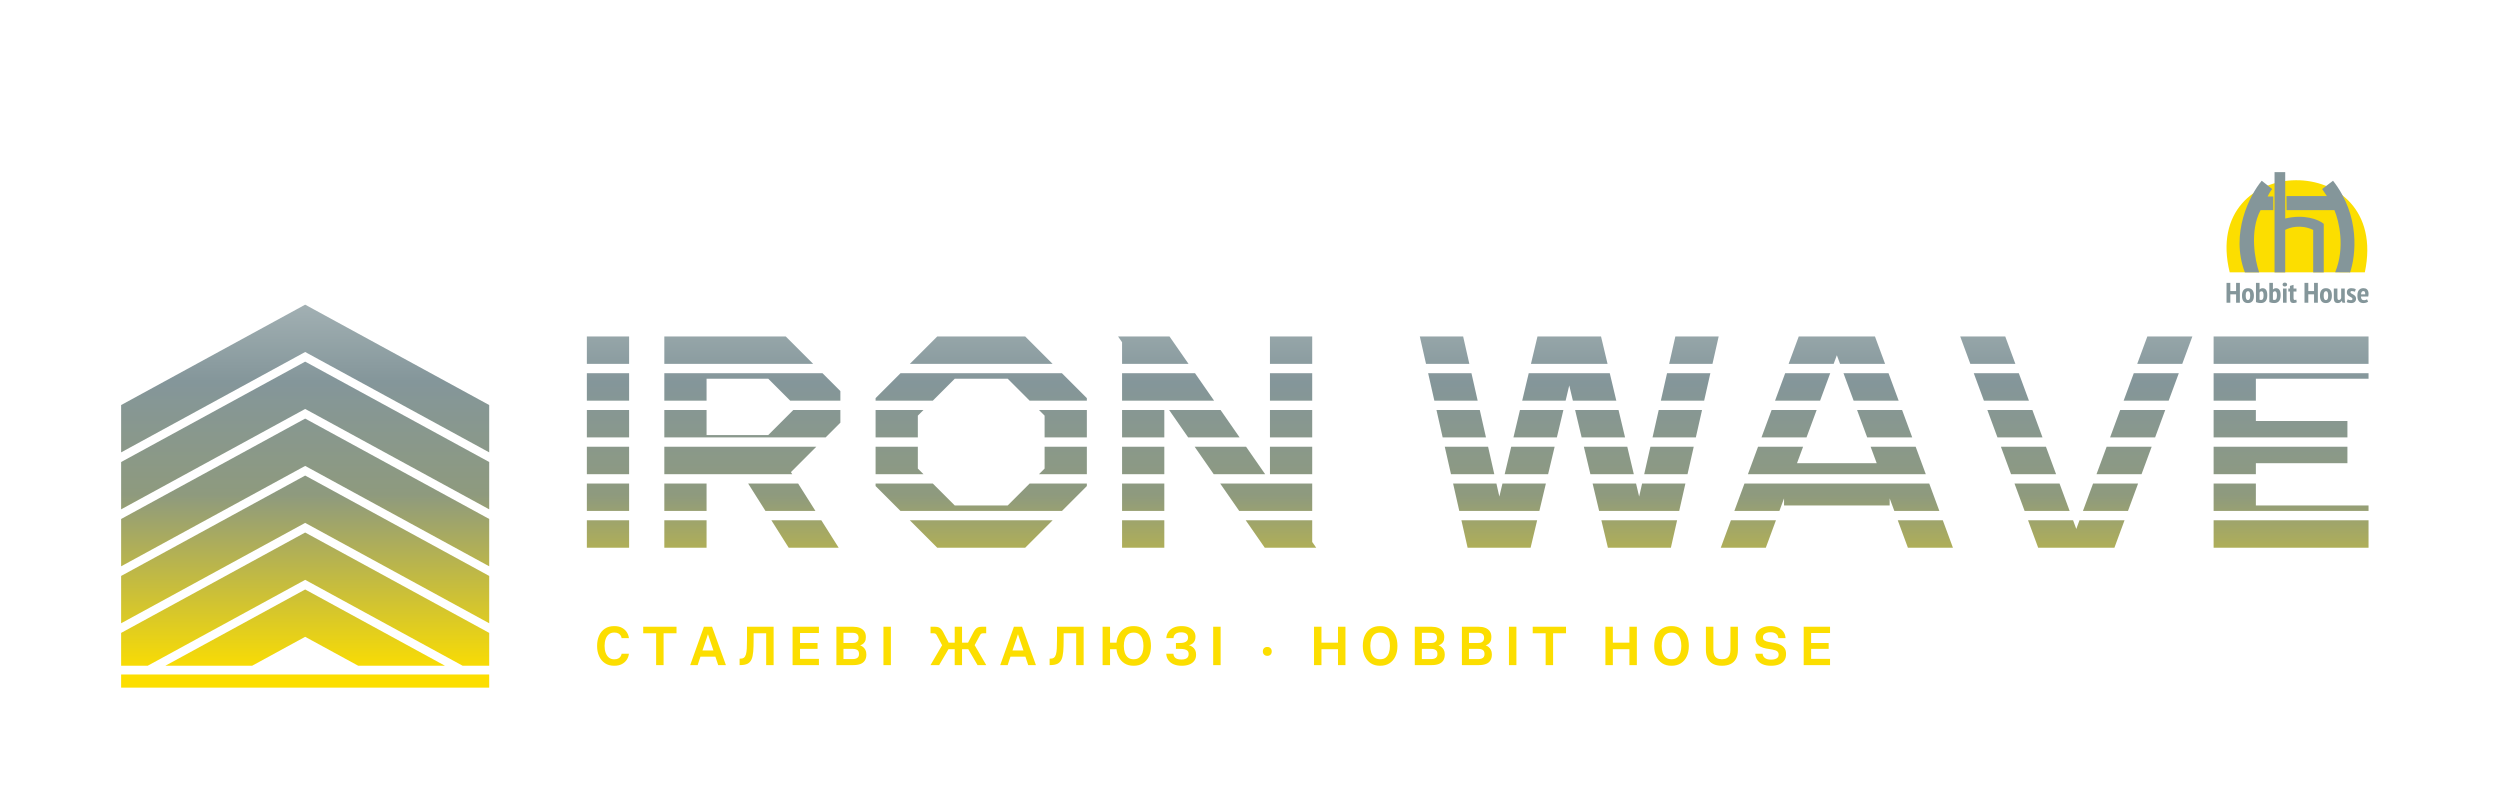
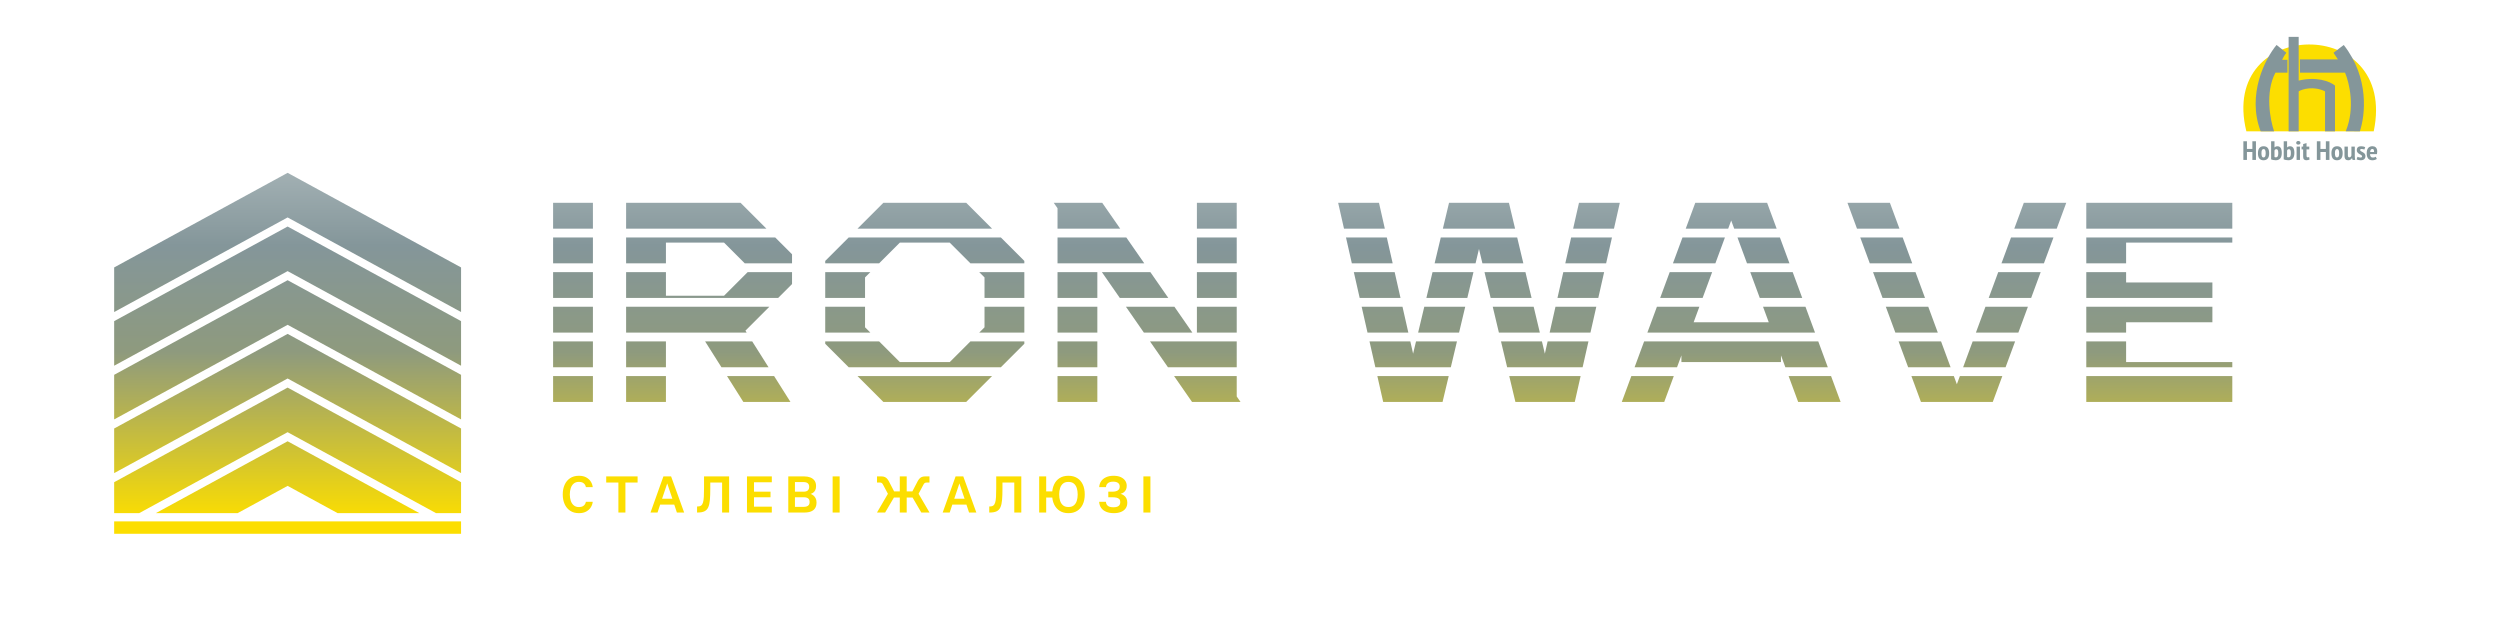
- <svg xmlns="http://www.w3.org/2000/svg" viewBox="0 0 639 202">
+ <svg xmlns="http://www.w3.org/2000/svg" viewBox="0 0 678 171">
  <defs>
    <linearGradient id="G2dclosedgm" gradientUnits="userSpaceOnUse" spreadMethod="reflect" x1="-19.6" y1="-12.5" x2="-19.6" y2="94.6">
      <stop offset="0" stop-color="#C9D2D4" />
      <stop offset="0.38" stop-color="#84969A" />
      <stop offset="0.62" stop-color="#8E9A7E" />
      <stop offset="1" stop-color="#FCDE00" />
    </linearGradient>
    <linearGradient id="G2dclosedgw" gradientUnits="userSpaceOnUse" spreadMethod="reflect" x1="-166.7" y1="-37.8" x2="-166.7" y2="95.6">
      <stop offset="0" stop-color="#C9D2D4" />
      <stop offset="0.38" stop-color="#84969A" />
      <stop offset="0.62" stop-color="#8E9A7E" />
      <stop offset="1" stop-color="#FCDE00" />
    </linearGradient>
    <clipPath id="G2dclosedb">
      <rect x="-20" y="0" width="546" height="60" />
    </clipPath>
    <clipPath id="G2dcloseds">
      <rect x="-20" y="0.000" width="546" height="7.792" />
      <rect x="-20" y="10.442" width="546" height="7.792" />
      <rect x="-20" y="20.883" width="546" height="7.792" />
      <rect x="-20" y="31.325" width="546" height="7.792" />
      <rect x="-20" y="41.766" width="546" height="7.792" />
      <rect x="-20" y="52.208" width="546" height="7.792" />
    </clipPath>
  </defs>
-   <g transform="translate(0,42)">
+   <g transform="translate(0,11)">
    <g transform="translate(22,24) scale(1.12)">
      <clipPath id="G2dclosedq">
        <rect x="8" y="8" width="84" height="85" />
      </clipPath>
      <g clip-path="url(#G2dclosedq)">
        <path d="M6,34.60 L50,10.60 L94,34.60 L94,45.40 L50,21.40 L6,45.40 Z" fill="url(#G2dclosedgm)" />
        <path d="M6,47.60 L50,23.60 L94,47.60 L94,58.40 L50,34.40 L6,58.40 Z" fill="url(#G2dclosedgm)" />
        <path d="M6,60.60 L50,36.60 L94,60.60 L94,71.40 L50,47.40 L6,71.40 Z" fill="url(#G2dclosedgm)" />
        <path d="M6,73.60 L50,49.60 L94,73.60 L94,84.40 L50,60.40 L6,84.40 Z" fill="url(#G2dclosedgm)" />
        <path d="M6,86.60 L50,62.60 L94,86.60 L94,97.40 L50,73.40 L6,97.40 Z" fill="url(#G2dclosedgm)" />
        <path d="M6,99.60 L50,75.60 L94,99.60 L94,110.40 L50,86.40 L6,110.40 Z" fill="url(#G2dclosedgm)" />
      </g>
      <rect x="8" y="95" width="84" height="3" fill="#FCDE00" />
    </g>
    <g transform="translate(150,44) scale(0.9)">
      <g clip-path="url(#G2dcloseds)">
        <g clip-path="url(#G2dclosedb)">
          <g fill="none" stroke="url(#G2dclosedgw)" stroke-width="12" stroke-linejoin="miter" stroke-miterlimit="4">
            <g transform="translate(0,0) scale(1)">
              <path transform="translate(0,0)" d="M6,-10 V70" />
              <path transform="translate(22,0)" d="M6,-10 V70 M0,6 H32 L44,18 V22 L32,34 H6 M26,34 L50,72" />
              <path transform="translate(82,0)" d="M20,6 H40 L54,20 V40 L40,54 H20 L6,40 V20 Z" />
              <path transform="translate(152,0)" d="M6,70 V-10 M2,-6 L52,66 M48,70 V-10" />
              <path transform="translate(242,0)" d="M-2,-12 L17,72 L37,-12 L57,72 L76,-12" />
              <path transform="translate(326,0)" d="M-2,72 L29,-12 L60,72 M14,42 H44" />
              <path transform="translate(394,0)" d="M-2,-12 L29,72 L60,-12" />
              <path transform="translate(462,0)" d="M6,-10 V70 M0,6 H44 M0,30 H38 M0,54 H44" />
            </g>
          </g>
        </g>
      </g>
    </g>
    <g fill="#FCDE00" stroke="#FCDE00" stroke-width="0">
-       <path d="M157.04 128.168H156.984Q155.598 128.168 154.618 127.51Q153.638 126.852 153.127 125.711Q152.616 124.57 152.616 123.128V123.072Q152.616 121.63 153.12 120.489Q153.624 119.348 154.604 118.69Q155.584 118.032 156.984 118.032H157.04Q158.174 118.032 158.972 118.466Q159.77 118.9 160.218 119.6Q160.666 120.3 160.75 121.112H158.888Q158.846 120.776 158.643 120.447Q158.44 120.118 158.048 119.901Q157.656 119.684 157.04 119.684H156.984Q156.158 119.684 155.612 120.132Q155.066 120.58 154.8 121.343Q154.534 122.106 154.534 123.072V123.128Q154.534 124.094 154.807 124.857Q155.08 125.62 155.626 126.068Q156.172 126.516 156.984 126.516H157.04Q157.656 126.516 158.048 126.299Q158.44 126.082 158.643 125.753Q158.846 125.424 158.888 125.088H160.75Q160.666 125.9 160.218 126.6Q159.77 127.3 158.972 127.734Q158.174 128.168 157.04 128.168Z M167.708 128.0V119.866H164.404V118.2H172.916V119.866H169.612V128.0Z M182.002 118.2 185.544 128.0H183.57L182.856 125.844H179.034L178.32 128.0H176.416L179.916 118.2ZM179.552 124.262H182.352L180.952 120.104Z M189.184 128.0H189.044V126.362H189.184Q189.772 126.362 190.122 126.117Q190.472 125.872 190.647 125.305Q190.822 124.738 190.878 123.772Q190.934 122.806 190.934 121.364V118.2H197.738V128.0H195.834V119.866H192.628V121.532Q192.628 123.324 192.523 124.563Q192.418 125.802 192.082 126.558Q191.746 127.314 191.053 127.657Q190.36 128.0 189.184 128.0Z M202.582 128.0V118.2H209.316V119.796H204.486V122.344H208.966V123.856H204.486V126.404H209.316V128.0Z M213.782 128.0V118.2H218.122Q219.032 118.2 219.753 118.48Q220.474 118.76 220.894 119.334Q221.314 119.908 221.314 120.804V120.86Q221.314 121.56 221.076 121.987Q220.838 122.414 220.495 122.638Q220.152 122.862 219.844 122.946Q220.194 123.058 220.565 123.345Q220.936 123.632 221.188 124.101Q221.44 124.57 221.44 125.242V125.298Q221.44 126.208 221.062 126.81Q220.684 127.412 219.949 127.706Q219.214 128.0 218.122 128.0ZM215.588 126.46H217.982Q218.444 126.46 218.801 126.334Q219.158 126.208 219.361 125.928Q219.564 125.648 219.564 125.186V125.144Q219.564 124.458 219.151 124.157Q218.738 123.856 217.982 123.856H215.588ZM215.588 122.344H217.94Q218.724 122.344 219.088 121.987Q219.452 121.63 219.452 121.056V121.014Q219.452 120.398 219.074 120.069Q218.696 119.74 217.898 119.74H215.588Z M225.808 128.0V118.2H227.712V128.0Z  M245.898 128.0H244.022V123.94H242.426L240.046 128.0H237.834L240.802 122.918L239.472 120.426Q239.304 120.104 239.122 119.985Q238.94 119.866 238.604 119.866H237.848V118.2H239.024Q239.57 118.2 239.941 118.361Q240.312 118.522 240.578 118.823Q240.844 119.124 241.068 119.544L242.482 122.26H244.022V118.2H245.898V122.26H247.438L248.852 119.544Q249.076 119.124 249.342 118.823Q249.608 118.522 249.979 118.361Q250.35 118.2 250.896 118.2H252.072V119.866H251.316Q250.994 119.866 250.805 119.985Q250.616 120.104 250.448 120.426L249.118 122.904L252.086 128.0H249.86L247.494 123.94H245.898Z M261.242 118.2 264.784 128.0H262.81L262.096 125.844H258.274L257.56 128.0H255.656L259.156 118.2ZM258.792 124.262H261.592L260.192 120.104Z M268.424 128.0H268.284V126.362H268.424Q269.012 126.362 269.362 126.117Q269.712 125.872 269.887 125.305Q270.062 124.738 270.118 123.772Q270.174 122.806 270.174 121.364V118.2H276.978V128.0H275.074V119.866H271.868V121.532Q271.868 123.324 271.763 124.563Q271.658 125.802 271.322 126.558Q270.986 127.314 270.293 127.657Q269.6 128.0 268.424 128.0Z M281.822 128.0V118.2H283.726V122.26H285.77V123.94H283.726V128.0ZM289.788 128.168H289.732Q288.388 128.168 287.401 127.545Q286.414 126.922 285.875 125.788Q285.336 124.654 285.336 123.128V123.072Q285.336 121.518 285.868 120.391Q286.4 119.264 287.38 118.648Q288.36 118.032 289.732 118.032H289.788Q291.146 118.032 292.133 118.648Q293.12 119.264 293.652 120.391Q294.184 121.518 294.184 123.072V123.128Q294.184 124.668 293.645 125.802Q293.106 126.936 292.119 127.552Q291.132 128.168 289.788 128.168ZM289.788 126.502Q290.684 126.502 291.23 126.047Q291.776 125.592 292.021 124.829Q292.266 124.066 292.266 123.128V123.072Q292.266 122.148 292.028 121.385Q291.79 120.622 291.244 120.16Q290.698 119.698 289.788 119.698H289.732Q288.822 119.698 288.283 120.153Q287.744 120.608 287.499 121.371Q287.254 122.134 287.254 123.072V123.128Q287.254 124.052 287.499 124.815Q287.744 125.578 288.29 126.04Q288.836 126.502 289.732 126.502Z M302.108 128.168H302.052Q300.89 128.168 300.015 127.804Q299.14 127.44 298.643 126.754Q298.146 126.068 298.09 125.088H299.924Q299.966 125.788 300.449 126.18Q300.932 126.572 301.954 126.572H302.01Q302.556 126.572 302.962 126.432Q303.368 126.292 303.592 125.991Q303.816 125.69 303.816 125.2V125.144Q303.816 124.626 303.536 124.346Q303.256 124.066 302.773 123.961Q302.29 123.856 301.688 123.856H300.568V122.344H301.674Q302.584 122.344 303.123 122.015Q303.662 121.686 303.662 120.986V120.93Q303.662 120.3 303.207 119.964Q302.752 119.628 301.94 119.628H301.884Q300.96 119.628 300.47 120.027Q299.98 120.426 299.938 121.112H298.104Q298.16 120.174 298.643 119.488Q299.126 118.802 299.98 118.417Q300.834 118.032 301.996 118.032H302.052Q303.158 118.032 303.942 118.389Q304.726 118.746 305.146 119.355Q305.566 119.964 305.566 120.72V120.776Q305.566 121.378 305.349 121.819Q305.132 122.26 304.754 122.533Q304.376 122.806 303.886 122.918Q304.404 123.058 304.824 123.373Q305.244 123.688 305.482 124.164Q305.72 124.64 305.72 125.284V125.34Q305.72 126.278 305.251 126.908Q304.782 127.538 303.963 127.853Q303.144 128.168 302.108 128.168Z M310.088 128.0V118.2H311.992V128.0Z  M323.948 125.634H323.892Q323.416 125.634 323.101 125.319Q322.786 125.004 322.786 124.528V124.472Q322.786 123.982 323.094 123.674Q323.402 123.366 323.892 123.366H323.948Q324.438 123.366 324.746 123.674Q325.054 123.982 325.054 124.472V124.528Q325.054 125.018 324.746 125.326Q324.438 125.634 323.948 125.634Z  M335.862 128.0V118.2H337.766V122.26H341.994V118.2H343.898V128.0H341.994V123.94H337.766V128.0Z M352.788 128.168H352.732Q351.388 128.168 350.401 127.545Q349.414 126.922 348.875 125.788Q348.336 124.654 348.336 123.128V123.072Q348.336 121.518 348.868 120.391Q349.4 119.264 350.38 118.648Q351.36 118.032 352.732 118.032H352.788Q354.146 118.032 355.133 118.648Q356.12 119.264 356.652 120.391Q357.184 121.518 357.184 123.072V123.128Q357.184 124.668 356.645 125.802Q356.106 126.936 355.119 127.552Q354.132 128.168 352.788 128.168ZM352.788 126.502Q353.684 126.502 354.23 126.047Q354.776 125.592 355.021 124.829Q355.266 124.066 355.266 123.128V123.072Q355.266 122.148 355.028 121.385Q354.79 120.622 354.244 120.16Q353.698 119.698 352.788 119.698H352.732Q351.822 119.698 351.283 120.153Q350.744 120.608 350.499 121.371Q350.254 122.134 350.254 123.072V123.128Q350.254 124.052 350.499 124.815Q350.744 125.578 351.29 126.04Q351.836 126.502 352.732 126.502Z M361.622 128.0V118.2H365.962Q366.872 118.2 367.593 118.48Q368.314 118.76 368.734 119.334Q369.154 119.908 369.154 120.804V120.86Q369.154 121.56 368.916 121.987Q368.678 122.414 368.335 122.638Q367.992 122.862 367.684 122.946Q368.034 123.058 368.405 123.345Q368.776 123.632 369.028 124.101Q369.28 124.57 369.28 125.242V125.298Q369.28 126.208 368.902 126.81Q368.524 127.412 367.789 127.706Q367.054 128.0 365.962 128.0ZM363.428 126.46H365.822Q366.284 126.46 366.641 126.334Q366.998 126.208 367.201 125.928Q367.404 125.648 367.404 125.186V125.144Q367.404 124.458 366.991 124.157Q366.578 123.856 365.822 123.856H363.428ZM363.428 122.344H365.78Q366.564 122.344 366.928 121.987Q367.292 121.63 367.292 121.056V121.014Q367.292 120.398 366.914 120.069Q366.536 119.74 365.738 119.74H363.428Z M373.662 128.0V118.2H378.002Q378.912 118.2 379.633 118.48Q380.354 118.76 380.774 119.334Q381.194 119.908 381.194 120.804V120.86Q381.194 121.56 380.956 121.987Q380.718 122.414 380.375 122.638Q380.032 122.862 379.724 122.946Q380.074 123.058 380.445 123.345Q380.816 123.632 381.068 124.101Q381.32 124.57 381.32 125.242V125.298Q381.32 126.208 380.942 126.81Q380.564 127.412 379.829 127.706Q379.094 128.0 378.002 128.0ZM375.468 126.46H377.862Q378.324 126.46 378.681 126.334Q379.038 126.208 379.241 125.928Q379.444 125.648 379.444 125.186V125.144Q379.444 124.458 379.031 124.157Q378.618 123.856 377.862 123.856H375.468ZM375.468 122.344H377.82Q378.604 122.344 378.968 121.987Q379.332 121.63 379.332 121.056V121.014Q379.332 120.398 378.954 120.069Q378.576 119.74 377.778 119.74H375.468Z M385.688 128.0V118.2H387.592V128.0Z M395.068 128.0V119.866H391.764V118.2H400.276V119.866H396.972V128.0Z  M410.342 128.0V118.2H412.246V122.26H416.474V118.2H418.378V128.0H416.474V123.94H412.246V128.0Z M427.268 128.168H427.212Q425.868 128.168 424.881 127.545Q423.894 126.922 423.355 125.788Q422.816 124.654 422.816 123.128V123.072Q422.816 121.518 423.348 120.391Q423.88 119.264 424.86 118.648Q425.84 118.032 427.212 118.032H427.268Q428.626 118.032 429.613 118.648Q430.6 119.264 431.132 120.391Q431.664 121.518 431.664 123.072V123.128Q431.664 124.668 431.125 125.802Q430.586 126.936 429.599 127.552Q428.612 128.168 427.268 128.168ZM427.268 126.502Q428.164 126.502 428.71 126.047Q429.256 125.592 429.501 124.829Q429.746 124.066 429.746 123.128V123.072Q429.746 122.148 429.508 121.385Q429.27 120.622 428.724 120.16Q428.178 119.698 427.268 119.698H427.212Q426.302 119.698 425.763 120.153Q425.224 120.608 424.979 121.371Q424.734 122.134 424.734 123.072V123.128Q424.734 124.052 424.979 124.815Q425.224 125.578 425.77 126.04Q426.316 126.502 427.212 126.502Z M440.092 128.168Q438.832 128.168 437.922 127.727Q437.012 127.286 436.522 126.397Q436.032 125.508 436.032 124.164V118.2H437.936V124.066Q437.936 124.864 438.167 125.41Q438.398 125.956 438.874 126.229Q439.35 126.502 440.092 126.502H440.148Q440.89 126.502 441.366 126.229Q441.842 125.956 442.073 125.41Q442.304 124.864 442.304 124.066V118.2H444.208V124.164Q444.208 125.508 443.718 126.397Q443.228 127.286 442.318 127.727Q441.408 128.168 440.148 128.168Z M452.706 128.168H452.65Q451.474 128.168 450.592 127.811Q449.71 127.454 449.206 126.761Q448.702 126.068 448.646 125.088H450.522Q450.578 125.788 451.124 126.194Q451.67 126.6 452.608 126.6H452.664Q453.266 126.6 453.7 126.467Q454.134 126.334 454.379 126.061Q454.624 125.788 454.624 125.368V125.312Q454.624 124.878 454.414 124.626Q454.204 124.374 453.833 124.241Q453.462 124.108 452.972 124.01L451.418 123.758Q450.648 123.618 450.032 123.324Q449.416 123.03 449.066 122.484Q448.716 121.938 448.716 121.056V121.0Q448.716 120.118 449.192 119.446Q449.668 118.774 450.522 118.403Q451.376 118.032 452.496 118.032H452.552Q453.658 118.032 454.505 118.41Q455.352 118.788 455.842 119.481Q456.332 120.174 456.388 121.112H454.54Q454.498 120.44 453.973 120.02Q453.448 119.6 452.552 119.6H452.496Q451.88 119.6 451.46 119.768Q451.04 119.936 450.823 120.209Q450.606 120.482 450.606 120.818V120.874Q450.606 121.448 451.005 121.707Q451.404 121.966 452.104 122.092L453.532 122.33Q454.414 122.47 455.086 122.799Q455.758 123.128 456.136 123.695Q456.514 124.262 456.514 125.116V125.172Q456.514 126.18 456.038 126.845Q455.562 127.51 454.701 127.839Q453.84 128.168 452.706 128.168Z M461.022 128.0V118.2H467.756V119.796H462.926V122.344H467.406V123.856H462.926V126.404H467.756V128.0Z" />
+       <path d="M157.04 128.168H156.984Q155.598 128.168 154.618 127.51Q153.638 126.852 153.127 125.711Q152.616 124.57 152.616 123.128V123.072Q152.616 121.63 153.12 120.489Q153.624 119.348 154.604 118.69Q155.584 118.032 156.984 118.032H157.04Q158.174 118.032 158.972 118.466Q159.77 118.9 160.218 119.6Q160.666 120.3 160.75 121.112H158.888Q158.846 120.776 158.643 120.447Q158.44 120.118 158.048 119.901Q157.656 119.684 157.04 119.684H156.984Q156.158 119.684 155.612 120.132Q155.066 120.58 154.8 121.343Q154.534 122.106 154.534 123.072V123.128Q154.534 124.094 154.807 124.857Q155.08 125.62 155.626 126.068Q156.172 126.516 156.984 126.516H157.04Q157.656 126.516 158.048 126.299Q158.44 126.082 158.643 125.753Q158.846 125.424 158.888 125.088H160.75Q160.666 125.9 160.218 126.6Q159.77 127.3 158.972 127.734Q158.174 128.168 157.04 128.168Z M167.708 128.0V119.866H164.404V118.2H172.916V119.866H169.612V128.0Z M182.002 118.2 185.544 128.0H183.57L182.856 125.844H179.034L178.32 128.0H176.416L179.916 118.2ZM179.552 124.262H182.352L180.952 120.104Z M189.184 128.0H189.044V126.362H189.184Q189.772 126.362 190.122 126.117Q190.472 125.872 190.647 125.305Q190.822 124.738 190.878 123.772Q190.934 122.806 190.934 121.364V118.2H197.738V128.0H195.834V119.866H192.628V121.532Q192.628 123.324 192.523 124.563Q192.418 125.802 192.082 126.558Q191.746 127.314 191.053 127.657Q190.36 128.0 189.184 128.0Z M202.582 128.0V118.2H209.316V119.796H204.486V122.344H208.966V123.856H204.486V126.404H209.316V128.0Z M213.782 128.0V118.2H218.122Q219.032 118.2 219.753 118.48Q220.474 118.76 220.894 119.334Q221.314 119.908 221.314 120.804V120.86Q221.314 121.56 221.076 121.987Q220.838 122.414 220.495 122.638Q220.152 122.862 219.844 122.946Q220.194 123.058 220.565 123.345Q220.936 123.632 221.188 124.101Q221.44 124.57 221.44 125.242V125.298Q221.44 126.208 221.062 126.81Q220.684 127.412 219.949 127.706Q219.214 128.0 218.122 128.0ZM215.588 126.46H217.982Q218.444 126.46 218.801 126.334Q219.158 126.208 219.361 125.928Q219.564 125.648 219.564 125.186V125.144Q219.564 124.458 219.151 124.157Q218.738 123.856 217.982 123.856H215.588ZM215.588 122.344H217.94Q218.724 122.344 219.088 121.987Q219.452 121.63 219.452 121.056V121.014Q219.452 120.398 219.074 120.069Q218.696 119.74 217.898 119.74H215.588Z M225.808 128.0V118.2H227.712V128.0Z  M245.898 128.0H244.022V123.94H242.426L240.046 128.0H237.834L240.802 122.918L239.472 120.426Q239.304 120.104 239.122 119.985Q238.94 119.866 238.604 119.866H237.848V118.2H239.024Q239.57 118.2 239.941 118.361Q240.312 118.522 240.578 118.823Q240.844 119.124 241.068 119.544L242.482 122.26H244.022V118.2H245.898V122.26H247.438L248.852 119.544Q249.076 119.124 249.342 118.823Q249.608 118.522 249.979 118.361Q250.35 118.2 250.896 118.2H252.072V119.866H251.316Q250.994 119.866 250.805 119.985Q250.616 120.104 250.448 120.426L249.118 122.904L252.086 128.0H249.86L247.494 123.94H245.898Z M261.242 118.2 264.784 128.0H262.81L262.096 125.844H258.274L257.56 128.0H255.656L259.156 118.2ZM258.792 124.262H261.592L260.192 120.104Z M268.424 128.0H268.284V126.362H268.424Q269.012 126.362 269.362 126.117Q269.712 125.872 269.887 125.305Q270.062 124.738 270.118 123.772Q270.174 122.806 270.174 121.364V118.2H276.978V128.0H275.074V119.866H271.868V121.532Q271.868 123.324 271.763 124.563Q271.658 125.802 271.322 126.558Q270.986 127.314 270.293 127.657Q269.6 128.0 268.424 128.0Z M281.822 128.0V118.2H283.726V122.26H285.77V123.94H283.726V128.0ZM289.788 128.168H289.732Q288.388 128.168 287.401 127.545Q286.414 126.922 285.875 125.788Q285.336 124.654 285.336 123.128V123.072Q285.336 121.518 285.868 120.391Q286.4 119.264 287.38 118.648Q288.36 118.032 289.732 118.032H289.788Q291.146 118.032 292.133 118.648Q293.12 119.264 293.652 120.391Q294.184 121.518 294.184 123.072V123.128Q294.184 124.668 293.645 125.802Q293.106 126.936 292.119 127.552Q291.132 128.168 289.788 128.168ZM289.788 126.502Q290.684 126.502 291.23 126.047Q291.776 125.592 292.021 124.829Q292.266 124.066 292.266 123.128V123.072Q292.266 122.148 292.028 121.385Q291.79 120.622 291.244 120.16Q290.698 119.698 289.788 119.698H289.732Q288.822 119.698 288.283 120.153Q287.744 120.608 287.499 121.371Q287.254 122.134 287.254 123.072V123.128Q287.254 124.052 287.499 124.815Q287.744 125.578 288.29 126.04Q288.836 126.502 289.732 126.502Z M302.108 128.168H302.052Q300.89 128.168 300.015 127.804Q299.14 127.44 298.643 126.754Q298.146 126.068 298.09 125.088H299.924Q299.966 125.788 300.449 126.18Q300.932 126.572 301.954 126.572H302.01Q302.556 126.572 302.962 126.432Q303.368 126.292 303.592 125.991Q303.816 125.69 303.816 125.2V125.144Q303.816 124.626 303.536 124.346Q303.256 124.066 302.773 123.961Q302.29 123.856 301.688 123.856H300.568V122.344H301.674Q302.584 122.344 303.123 122.015Q303.662 121.686 303.662 120.986V120.93Q303.662 120.3 303.207 119.964Q302.752 119.628 301.94 119.628H301.884Q300.96 119.628 300.47 120.027Q299.98 120.426 299.938 121.112H298.104Q298.16 120.174 298.643 119.488Q299.126 118.802 299.98 118.417Q300.834 118.032 301.996 118.032H302.052Q303.158 118.032 303.942 118.389Q304.726 118.746 305.146 119.355Q305.566 119.964 305.566 120.72V120.776Q305.566 121.378 305.349 121.819Q305.132 122.26 304.754 122.533Q304.376 122.806 303.886 122.918Q304.404 123.058 304.824 123.373Q305.244 123.688 305.482 124.164Q305.72 124.64 305.72 125.284V125.34Q305.72 126.278 305.251 126.908Q304.782 127.538 303.963 127.853Q303.144 128.168 302.108 128.168Z M310.088 128.0V118.2H311.992V128.0Z" />
    </g>
-     <g transform="translate(569.10,2.00) scale(0.4595)">
+     <g transform="translate(608.40,-1.00) scale(0.4595)">
      <g id="arch">
        <path id="arch-shape" fill="#FCDE00" d="M76.936 55.748C91.484 -13.31 -14.854 -11.87 1.77 55.748H76.936Z" />
      </g>
      <g id="mark" fill="#84969A" fill-rule="evenodd">
        <path id="mark-h" d="M54.082 28.741V55.754H48.204V32.139C41.364 28.867 34.984 30.776 32.648 32.139V55.754H26.711V0H32.648V25.803C43.003 23.269 51.054 26.206 54.082 28.741ZM59.246 4.781C74.564 24.364 71.873 46.481 68.746 55.754L60.434 55.696C66.074 41.988 62.591 27.282 60.018 21.138H33.419L33.359 13.305C40.821 13.343 55.802 13.305 55.802 13.305C55.802 13.305 53.863 10.348 53.19 9.389L59.246 4.781ZM18.158 55.754C15.823 49.073 12.708 32.796 18.93 21.138H25.996V13.536H22.849C23.265 12.652 24.357 10.586 25.402 9.389L19.583 4.781C12.874 12.825 1.95 34.097 10.202 55.754H18.158Z" />
      </g>
      <g id="wordmark" fill="#84969A">
        <path id="wordmark-hobbit-house" d="M5.317 67.965H2.113V72.626H0V61.603H2.113V66.138H5.317V61.603H7.43V72.626H5.317V67.965ZM8.607 68.689C8.607 67.293 8.898 66.254 9.479 65.571C10.061 64.889 10.871 64.548 11.911 64.548C13.029 64.548 13.862 64.894 14.41 65.587C14.958 66.28 15.232 67.314 15.232 68.689C15.232 70.096 14.941 71.14 14.36 71.823C13.778 72.494 12.962 72.83 11.911 72.83C9.709 72.83 8.607 71.45 8.607 68.689ZM10.67 68.689C10.67 69.477 10.765 70.085 10.955 70.516C11.145 70.946 11.464 71.161 11.911 71.161C12.336 71.161 12.649 70.978 12.85 70.61C13.063 70.232 13.169 69.592 13.169 68.689C13.169 67.881 13.074 67.267 12.884 66.847C12.694 66.427 12.37 66.217 11.911 66.217C11.52 66.217 11.212 66.406 10.989 66.784C10.776 67.151 10.67 67.786 10.67 68.689ZM16.378 61.603H18.373V65.256H18.424C18.826 64.795 19.402 64.564 20.151 64.564C20.945 64.564 21.56 64.873 21.996 65.493C22.443 66.112 22.667 67.109 22.667 68.484C22.667 69.975 22.354 71.072 21.728 71.775C21.102 72.468 20.246 72.815 19.162 72.815C18.569 72.815 18.021 72.762 17.518 72.657C17.026 72.552 16.646 72.437 16.378 72.311V61.603ZM18.373 70.925C18.608 71.041 18.916 71.098 19.296 71.098C19.721 71.098 20.045 70.909 20.269 70.531C20.492 70.143 20.604 69.497 20.604 68.595C20.604 67.797 20.515 67.214 20.336 66.847C20.157 66.469 19.877 66.28 19.497 66.28C18.938 66.28 18.563 66.553 18.373 67.099V70.925ZM23.813 61.603H25.809V65.256H25.86C26.262 64.795 26.838 64.564 27.587 64.564C28.381 64.564 28.996 64.873 29.432 65.493C29.879 66.112 30.103 67.109 30.103 68.484C30.103 69.975 29.79 71.072 29.164 71.775C28.537 72.468 27.682 72.815 26.598 72.815C26.005 72.815 25.457 72.762 24.954 72.657C24.462 72.552 24.082 72.437 23.813 72.311V61.603ZM25.809 70.925C26.044 71.041 26.351 71.098 26.732 71.098C27.157 71.098 27.481 70.909 27.704 70.531C27.928 70.143 28.04 69.497 28.04 68.595C28.04 67.797 27.95 67.214 27.771 66.847C27.593 66.469 27.313 66.28 26.933 66.28C26.374 66.28 25.999 66.553 25.809 67.099V70.925ZM31.417 64.753H33.413V72.626H31.417V64.753ZM31.182 62.532C31.182 62.217 31.289 61.96 31.501 61.761C31.714 61.551 32.016 61.446 32.407 61.446C32.798 61.446 33.111 61.546 33.346 61.745C33.581 61.944 33.698 62.207 33.698 62.532C33.698 62.858 33.581 63.115 33.346 63.304C33.111 63.493 32.798 63.587 32.407 63.587C32.016 63.587 31.714 63.493 31.501 63.304C31.289 63.104 31.182 62.847 31.182 62.532ZM34.362 64.753H35.285V63.272L37.281 62.69V64.753H38.907V66.422H37.281V69.854C37.281 70.306 37.325 70.626 37.415 70.815C37.515 71.004 37.689 71.098 37.935 71.098C38.102 71.098 38.253 71.083 38.388 71.051C38.522 71.019 38.667 70.972 38.824 70.909L39.075 72.405C38.829 72.521 38.544 72.615 38.22 72.689C37.895 72.773 37.554 72.815 37.197 72.815C36.559 72.815 36.079 72.641 35.754 72.295C35.441 71.949 35.285 71.366 35.285 70.547V66.422H34.362V64.753ZM48.687 67.965H45.483V72.626H43.37V61.603H45.483V66.138H48.687V61.603H50.8V72.626H48.687V67.965ZM51.977 68.689C51.977 67.293 52.268 66.254 52.849 65.571C53.431 64.889 54.241 64.548 55.281 64.548C56.399 64.548 57.232 64.894 57.78 65.587C58.328 66.28 58.602 67.314 58.602 68.689C58.602 70.096 58.311 71.14 57.73 71.823C57.148 72.494 56.332 72.83 55.281 72.83C53.079 72.83 51.977 71.45 51.977 68.689ZM54.04 68.689C54.04 69.477 54.135 70.085 54.325 70.516C54.515 70.946 54.834 71.161 55.281 71.161C55.706 71.161 56.019 70.978 56.221 70.61C56.433 70.232 56.539 69.592 56.539 68.689C56.539 67.881 56.444 67.267 56.254 66.847C56.064 66.427 55.74 66.217 55.281 66.217C54.89 66.217 54.583 66.406 54.359 66.784C54.147 67.151 54.04 67.786 54.04 68.689ZM61.676 64.753V69.461C61.676 70.08 61.738 70.51 61.861 70.752C61.984 70.993 62.208 71.114 62.532 71.114C62.845 71.114 63.108 71.009 63.32 70.799C63.532 70.579 63.684 70.316 63.773 70.012V64.753H65.769V70.232C65.769 70.663 65.786 71.088 65.819 71.508C65.853 71.917 65.914 72.29 66.004 72.626H64.494L64.142 71.555H64.092C63.879 71.922 63.588 72.227 63.219 72.468C62.862 72.71 62.414 72.83 61.878 72.83C61.531 72.83 61.224 72.783 60.955 72.689C60.687 72.605 60.458 72.452 60.268 72.232C60.078 72.012 59.932 71.712 59.832 71.335C59.731 70.946 59.681 70.458 59.681 69.87V64.753H61.676ZM70.05 70.531C70.05 70.311 69.972 70.127 69.816 69.98C69.67 69.823 69.48 69.681 69.245 69.555C69.01 69.419 68.759 69.282 68.491 69.146C68.233 69.009 67.987 68.841 67.753 68.642C67.518 68.442 67.322 68.201 67.166 67.918C67.02 67.634 66.948 67.277 66.948 66.847C66.948 66.112 67.16 65.545 67.585 65.146C68.01 64.747 68.636 64.548 69.463 64.548C69.955 64.548 70.419 64.6 70.855 64.705C71.291 64.8 71.638 64.921 71.895 65.067L71.426 66.516C71.213 66.432 70.956 66.353 70.654 66.28C70.352 66.196 70.056 66.154 69.765 66.154C69.217 66.154 68.943 66.369 68.943 66.8C68.943 66.999 69.016 67.167 69.161 67.303C69.318 67.429 69.514 67.555 69.748 67.681C69.983 67.807 70.229 67.939 70.486 68.075C70.755 68.212 71.006 68.385 71.241 68.595C71.476 68.794 71.666 69.041 71.811 69.335C71.968 69.629 72.046 69.991 72.046 70.421C72.046 71.145 71.811 71.728 71.342 72.169C70.872 72.61 70.173 72.83 69.245 72.83C68.787 72.83 68.334 72.778 67.887 72.673C67.451 72.568 67.099 72.431 66.83 72.264L67.384 70.752C67.618 70.878 67.887 70.988 68.189 71.083C68.502 71.177 68.826 71.224 69.161 71.224C69.419 71.224 69.631 71.172 69.799 71.067C69.966 70.951 70.05 70.773 70.05 70.531ZM78.765 72.043C78.486 72.274 78.106 72.463 77.625 72.61C77.144 72.757 76.641 72.83 76.115 72.83C75.534 72.83 75.031 72.736 74.606 72.547C74.192 72.358 73.851 72.085 73.583 71.728C73.314 71.371 73.113 70.941 72.979 70.437C72.856 69.923 72.794 69.34 72.794 68.689C72.794 67.272 73.091 66.228 73.683 65.556C74.287 64.873 75.12 64.532 76.182 64.532C76.54 64.532 76.887 64.585 77.222 64.69C77.558 64.784 77.854 64.952 78.111 65.194C78.379 65.424 78.592 65.739 78.749 66.138C78.916 66.527 79 67.02 79 67.618C79 67.849 78.983 68.096 78.95 68.358C78.927 68.621 78.888 68.904 78.832 69.209H74.757C74.779 69.86 74.924 70.358 75.193 70.705C75.461 71.051 75.892 71.224 76.484 71.224C76.842 71.224 77.166 71.172 77.457 71.067C77.759 70.962 77.988 70.852 78.145 70.736L78.765 72.043ZM76.149 66.138C75.724 66.138 75.405 66.301 75.193 66.626C74.981 66.941 74.857 67.387 74.824 67.965H77.138C77.172 67.366 77.105 66.915 76.937 66.611C76.769 66.296 76.507 66.138 76.149 66.138Z" />
      </g>
    </g>
  </g>
</svg>
